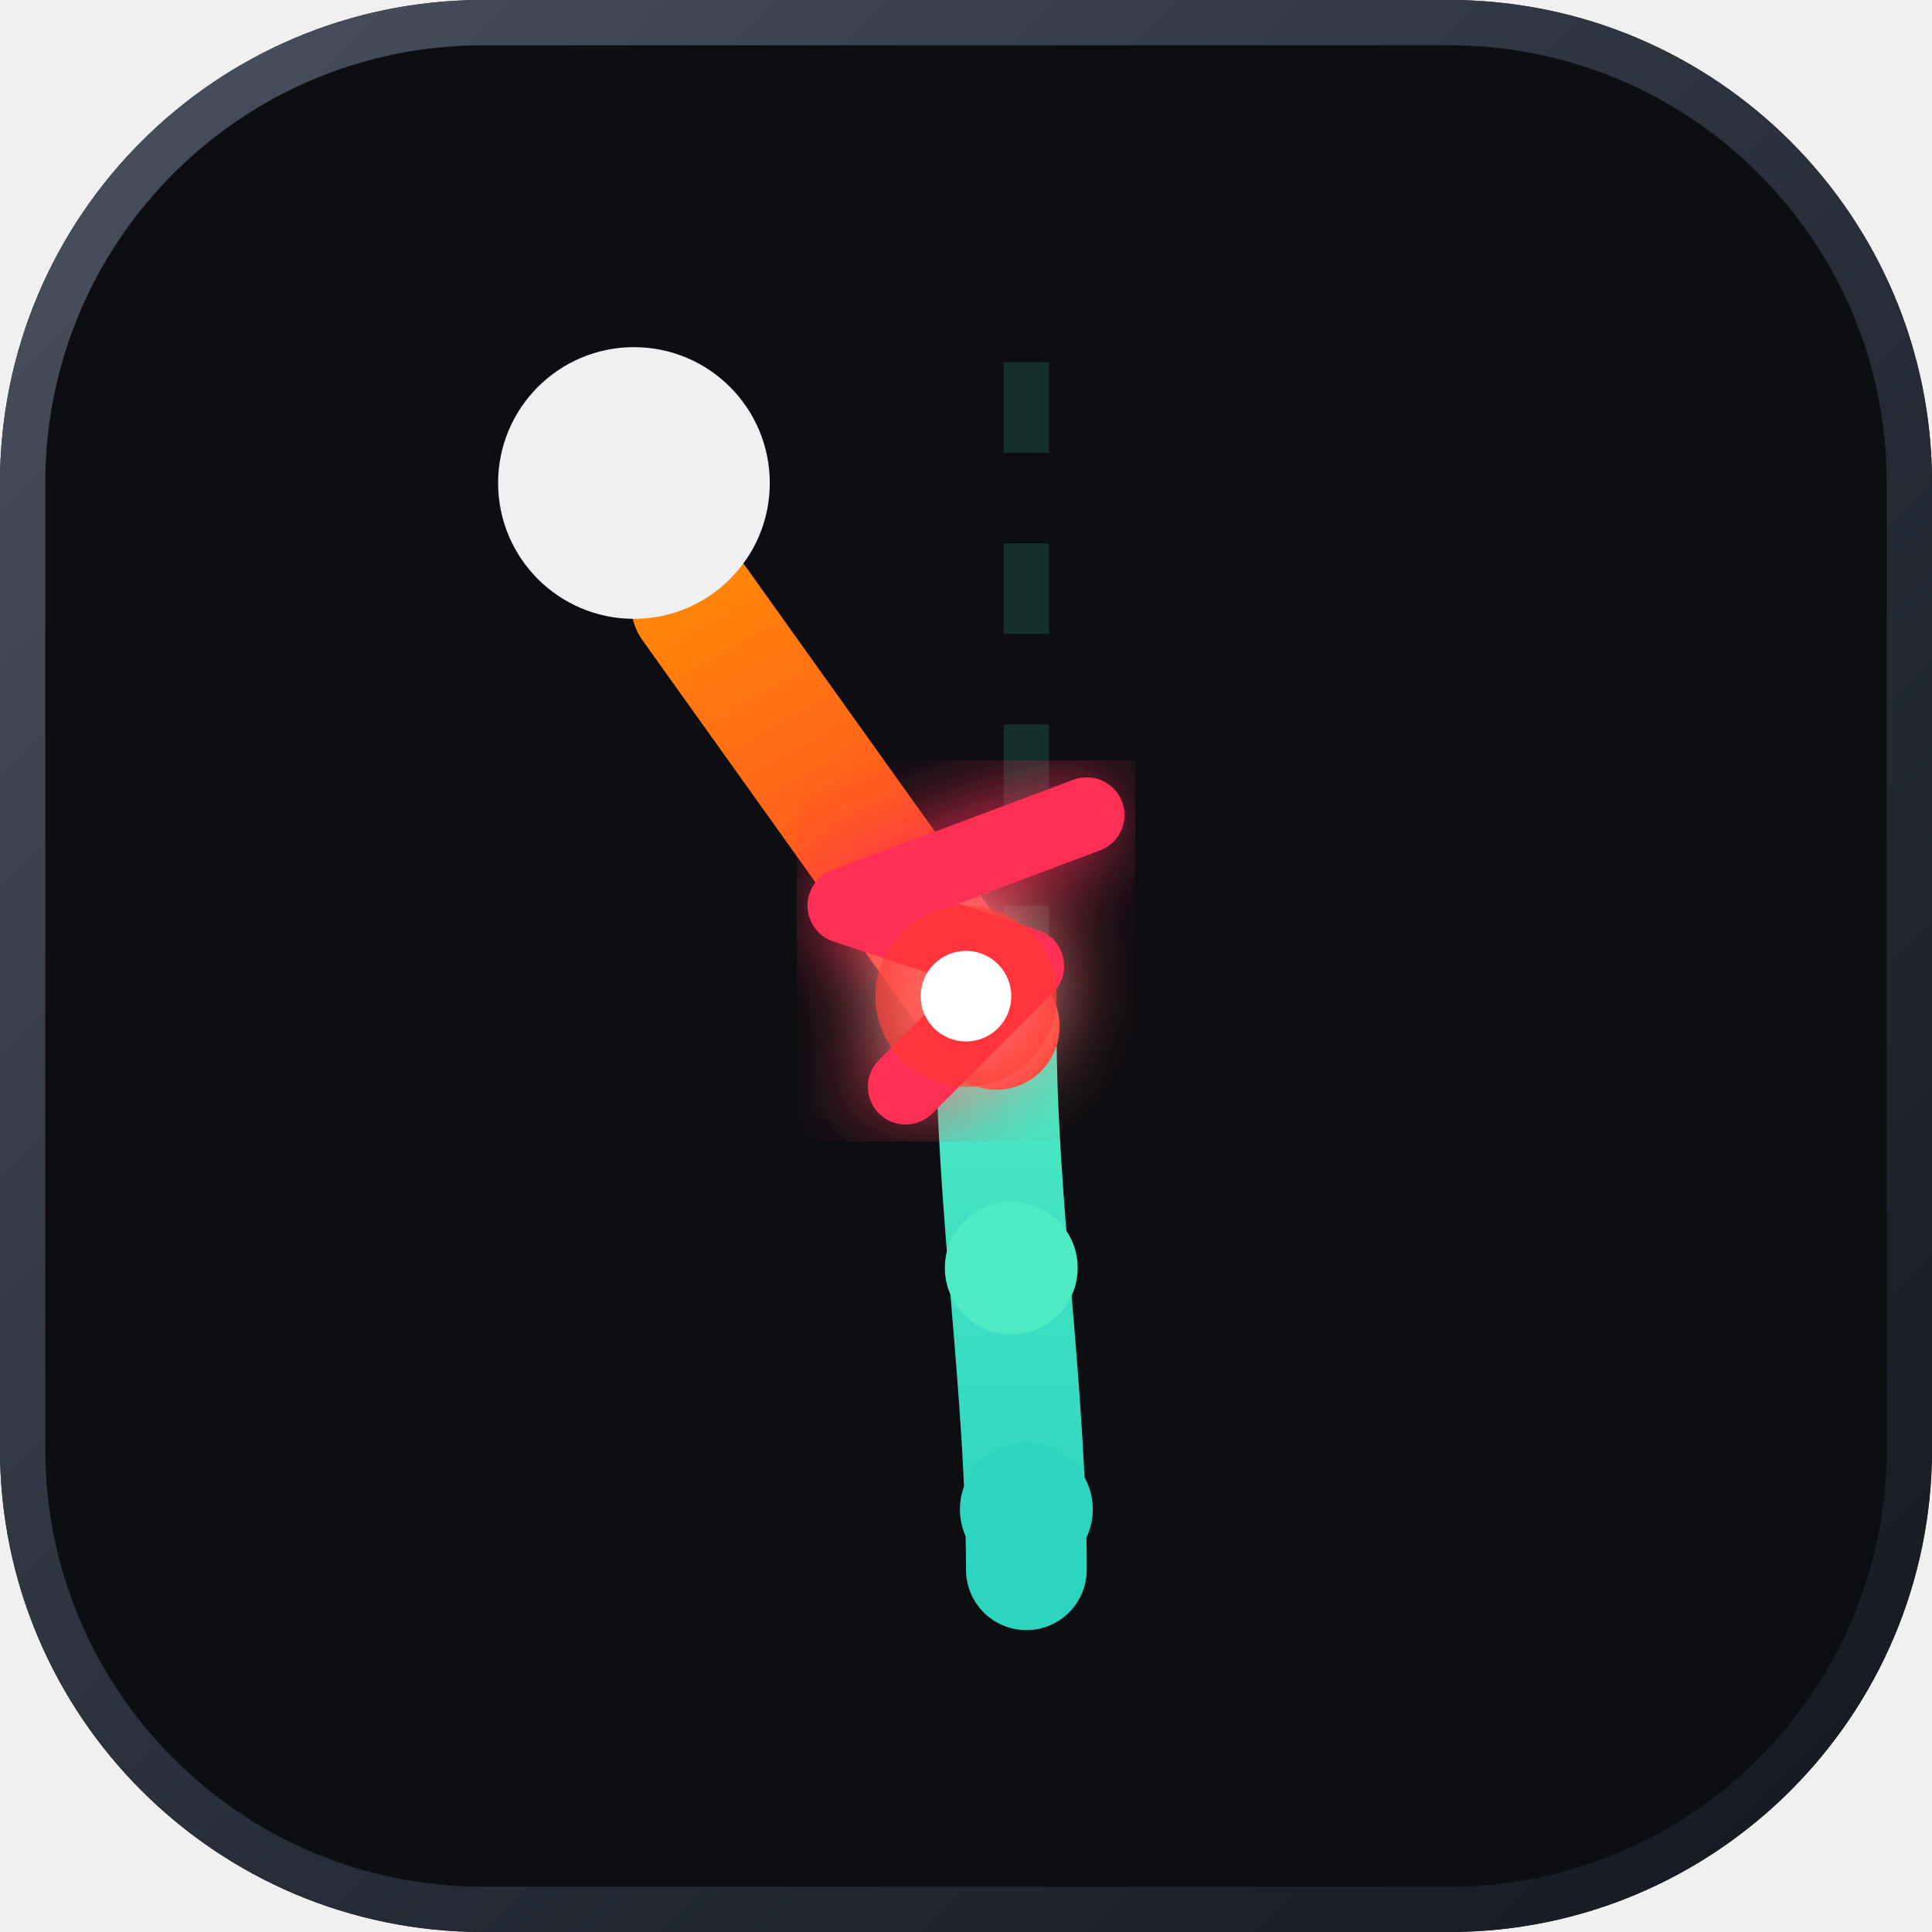
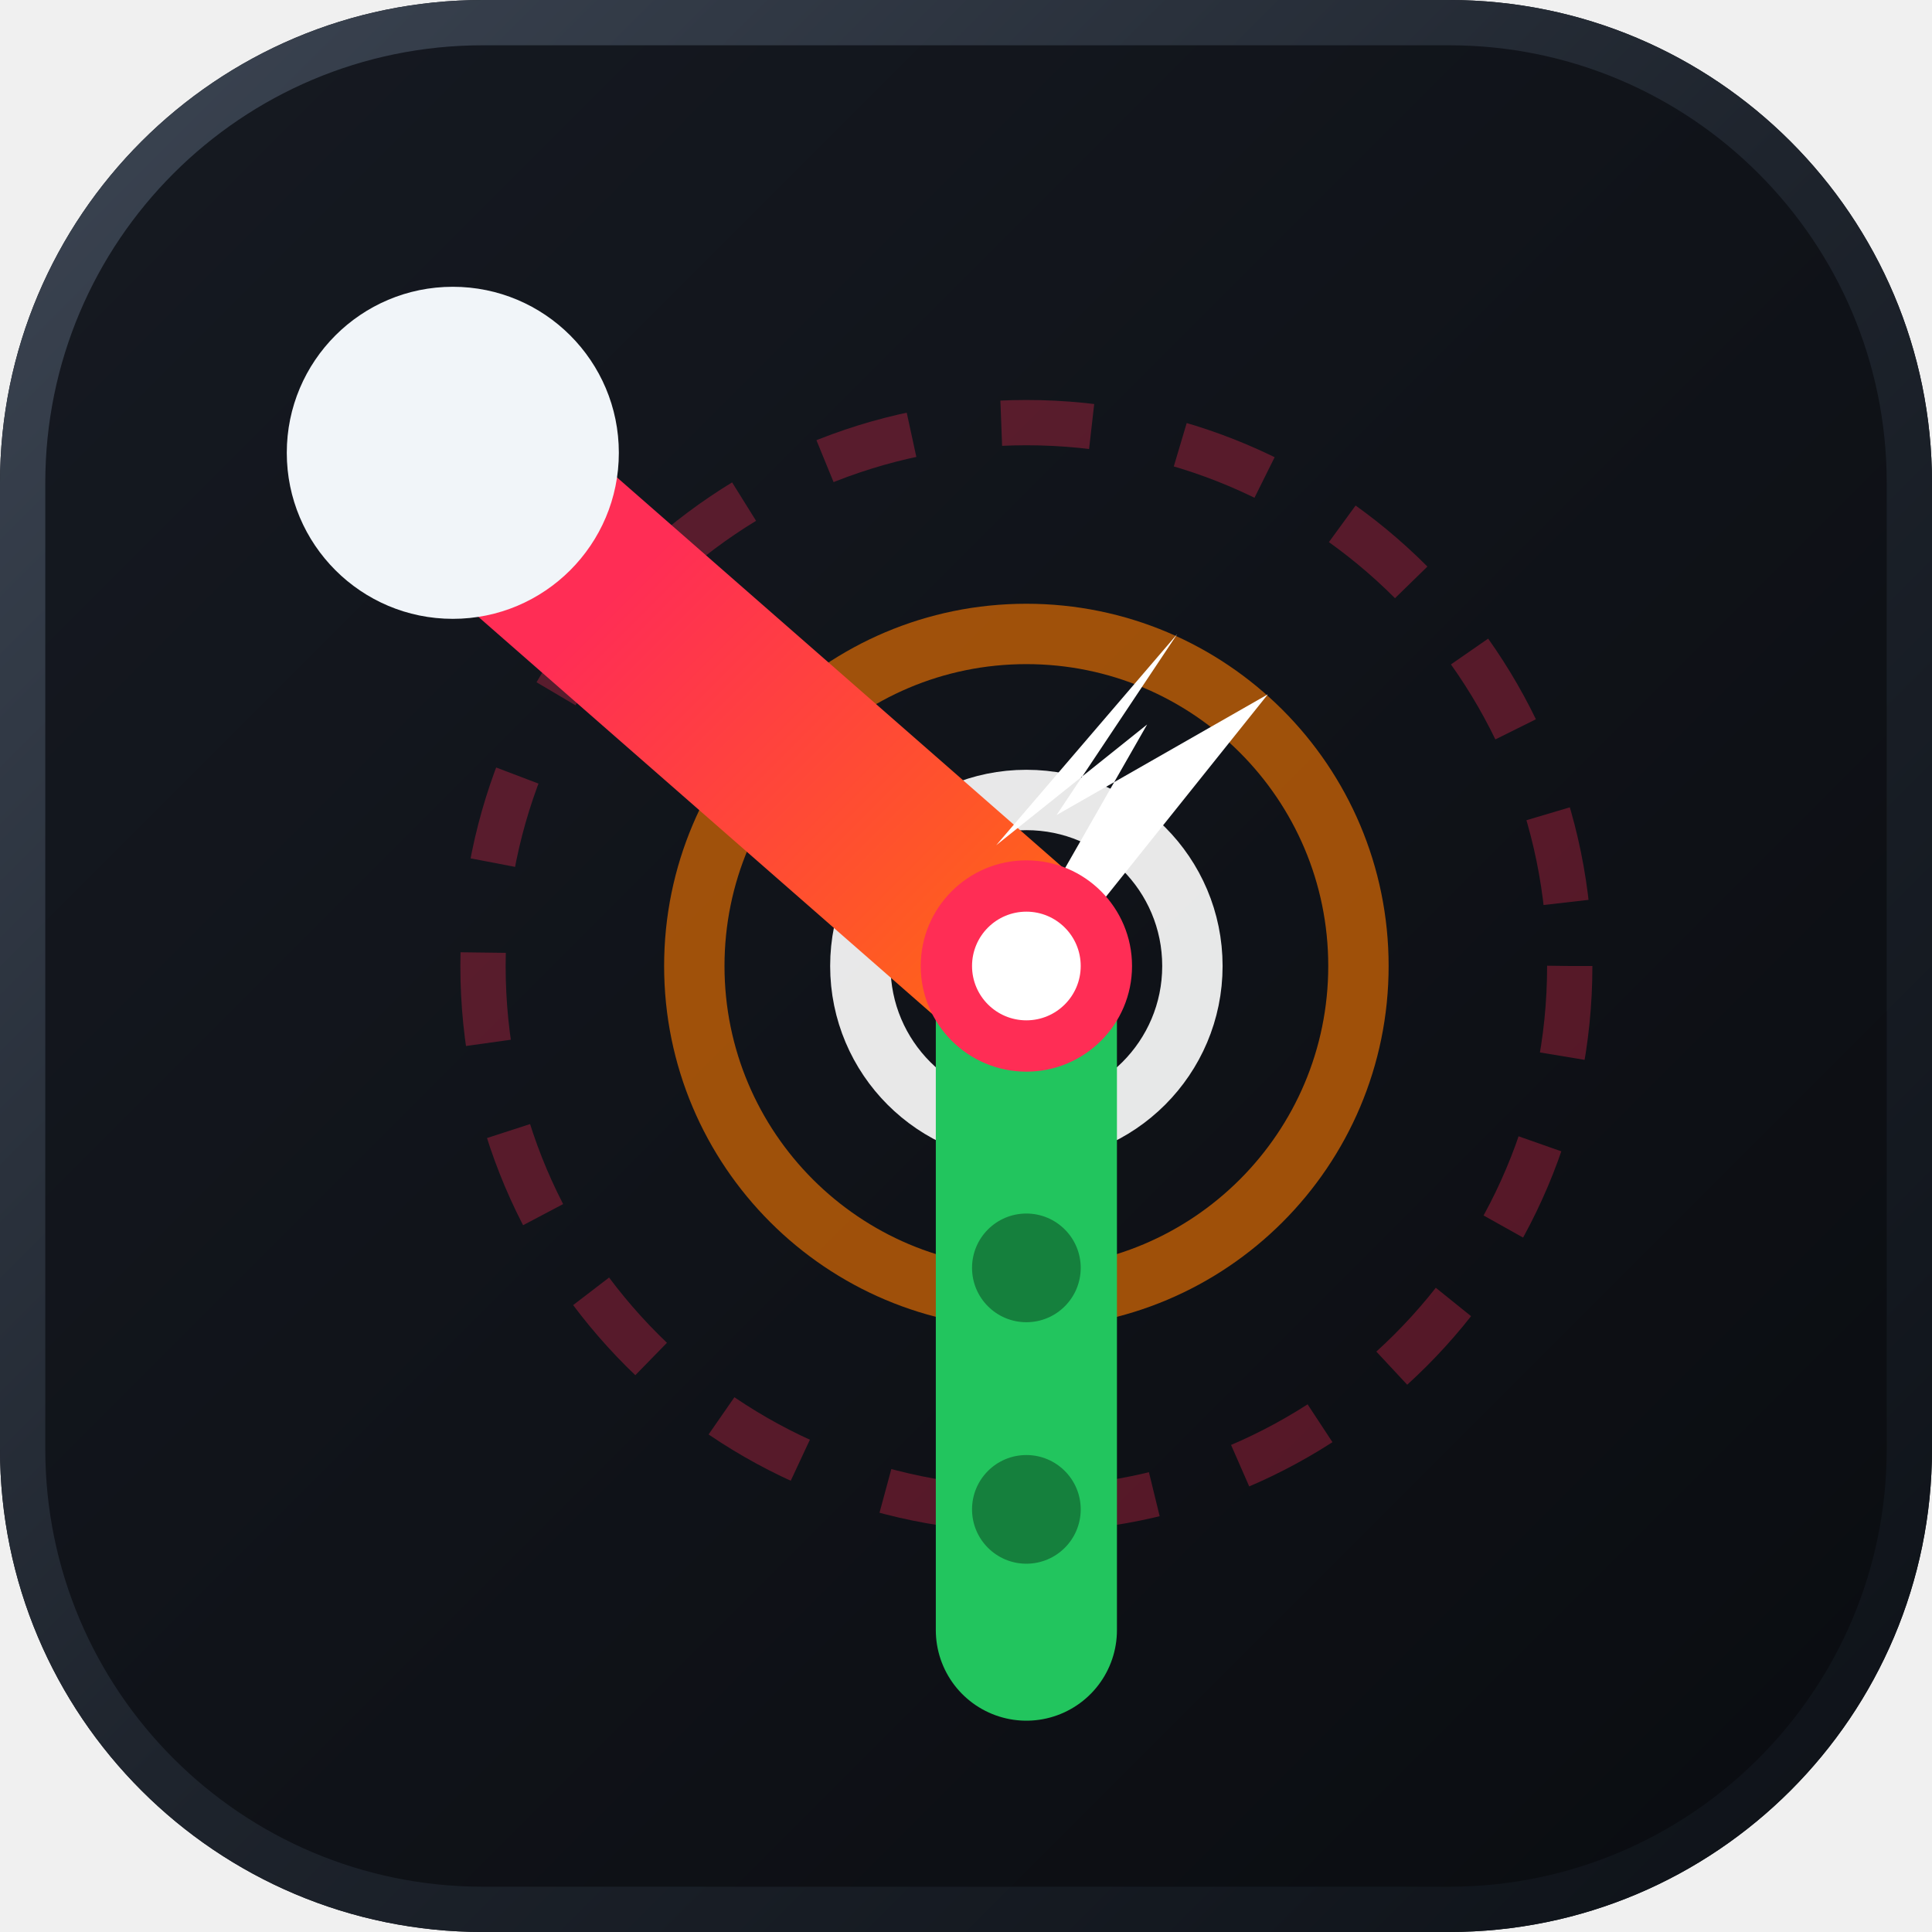
<svg xmlns="http://www.w3.org/2000/svg" viewBox="0 0 64 64" fill="none">
  <defs>
-     <linearGradient id="tiBorder" x1="0" y1="0" x2="64" y2="64" gradientUnits="userSpaceOnUse">
-       <stop stop-color="#4a5260" />
-       <stop offset="0.5" stop-color="#2a303c" />
-       <stop offset="1" stop-color="#141820" />
+     <linearGradient id="iconBgGrad" x1="0" y1="0" x2="64" y2="64" gradientUnits="userSpaceOnUse">
+       <stop stop-color="#161a22" />
+       <stop offset="1" stop-color="#0a0c10" />
    </linearGradient>
-     <filter id="stressGlow" x="-20%" y="-20%" width="140%" height="140%">
-       <feGaussianBlur stdDeviation="1.5" result="blur" />
-       <feMerge>
-         <feMergeNode in="blur" />
-         <feMergeNode in="SourceGraphic" />
-       </feMerge>
-     </filter>
-     <linearGradient id="lowerSpine" x1="32" y1="52" x2="32" y2="34" gradientUnits="userSpaceOnUse">
-       <stop stop-color="#2dd4bf" />
-       <stop offset="1" stop-color="#4deac4" />
+     <linearGradient id="iconRimGrad" x1="0" y1="0" x2="64" y2="64" gradientUnits="userSpaceOnUse">
+       <stop stop-color="#3d4654" />
+       <stop offset="0.5" stop-color="#1e242d" />
+       <stop offset="1" stop-color="#0d1117" />
    </linearGradient>
-     <linearGradient id="bentSpine" x1="32" y1="34" x2="22" y2="16" gradientUnits="userSpaceOnUse">
-       <stop stop-color="#ff3b30" />
-       <stop offset="1" stop-color="#ff9500" />
+     <linearGradient id="iconSonicWave" x1="20" y1="20" x2="50" y2="50" gradientUnits="userSpaceOnUse">
+       <stop stop-color="#ff2d55" />
+       <stop offset="0.6" stop-color="#ff7a00" />
+       <stop offset="1" stop-color="#ffcc00" />
    </linearGradient>
  </defs>
-   <rect width="64" height="64" rx="16" fill="#0c0e12" />
-   <rect x="0.75" y="0.75" width="62.5" height="62.5" rx="15.25" stroke="url(#tiBorder)" stroke-width="1.5" />
-   <line x1="34" y1="12" x2="34" y2="52" stroke="#4deac4" stroke-opacity="0.15" stroke-width="1.5" stroke-dasharray="3 3" />
-   <path d="M34 52 C 34 46, 33 40, 33 34" stroke="url(#lowerSpine)" stroke-width="4" stroke-linecap="round" />
-   <circle cx="34" cy="50" r="2.2" fill="#2dd4bf" />
-   <circle cx="33.5" cy="42" r="2.2" fill="#4deac4" />
-   <path d="M33 34 L 23 20" stroke="url(#bentSpine)" stroke-width="4.2" stroke-linecap="round" />
-   <circle cx="21" cy="16" r="4.5" fill="#eef0f2" />
-   <g filter="url(#stressGlow)">
-     <path d="M30 36 L 34 32 L 28 30 L 36 27" stroke="#ff2d55" stroke-width="2.5" stroke-linecap="round" stroke-linejoin="round" />
-     <circle cx="32" cy="33" r="3" fill="#ff3b30" fill-opacity="0.7" />
-     <circle cx="32" cy="33" r="1.5" fill="#fff" />
-   </g>
+   <rect width="64" height="64" rx="16" fill="url(#iconBgGrad)" />
+   <rect x="0.75" y="0.75" width="62.5" height="62.5" rx="15.25" stroke="url(#iconRimGrad)" stroke-width="1.5" />
+   <circle cx="34" cy="32" r="18" stroke="#ff2d55" stroke-opacity="0.3" stroke-width="1.5" stroke-dasharray="3 3" />
+   <circle cx="34" cy="32" r="11" stroke="#ff7a00" stroke-opacity="0.6" stroke-width="2" />
+   <circle cx="34" cy="32" r="5.5" stroke="#ffffff" stroke-opacity="0.9" stroke-width="2" />
+   <path d="M34 54 L 34 33" stroke="#22c55e" stroke-width="6" stroke-linecap="round" />
+   <circle cx="34" cy="50" r="1.8" fill="#15803d" />
+   <circle cx="34" cy="42" r="1.8" fill="#15803d" />
+   <path d="M34 32 L 18 18" stroke="url(#iconSonicWave)" stroke-width="6.5" stroke-linecap="round" />
+   <circle cx="15" cy="15" r="5.5" fill="#f1f5f9" />
+   <polygon points="34,31 38,24 33,28 39,21 35,27 42,23 34,33" fill="#ffffff" />
+   <circle cx="34" cy="32" r="3.5" fill="#ff2d55" />
+   <circle cx="34" cy="32" r="1.8" fill="#ffffff" />
</svg>
